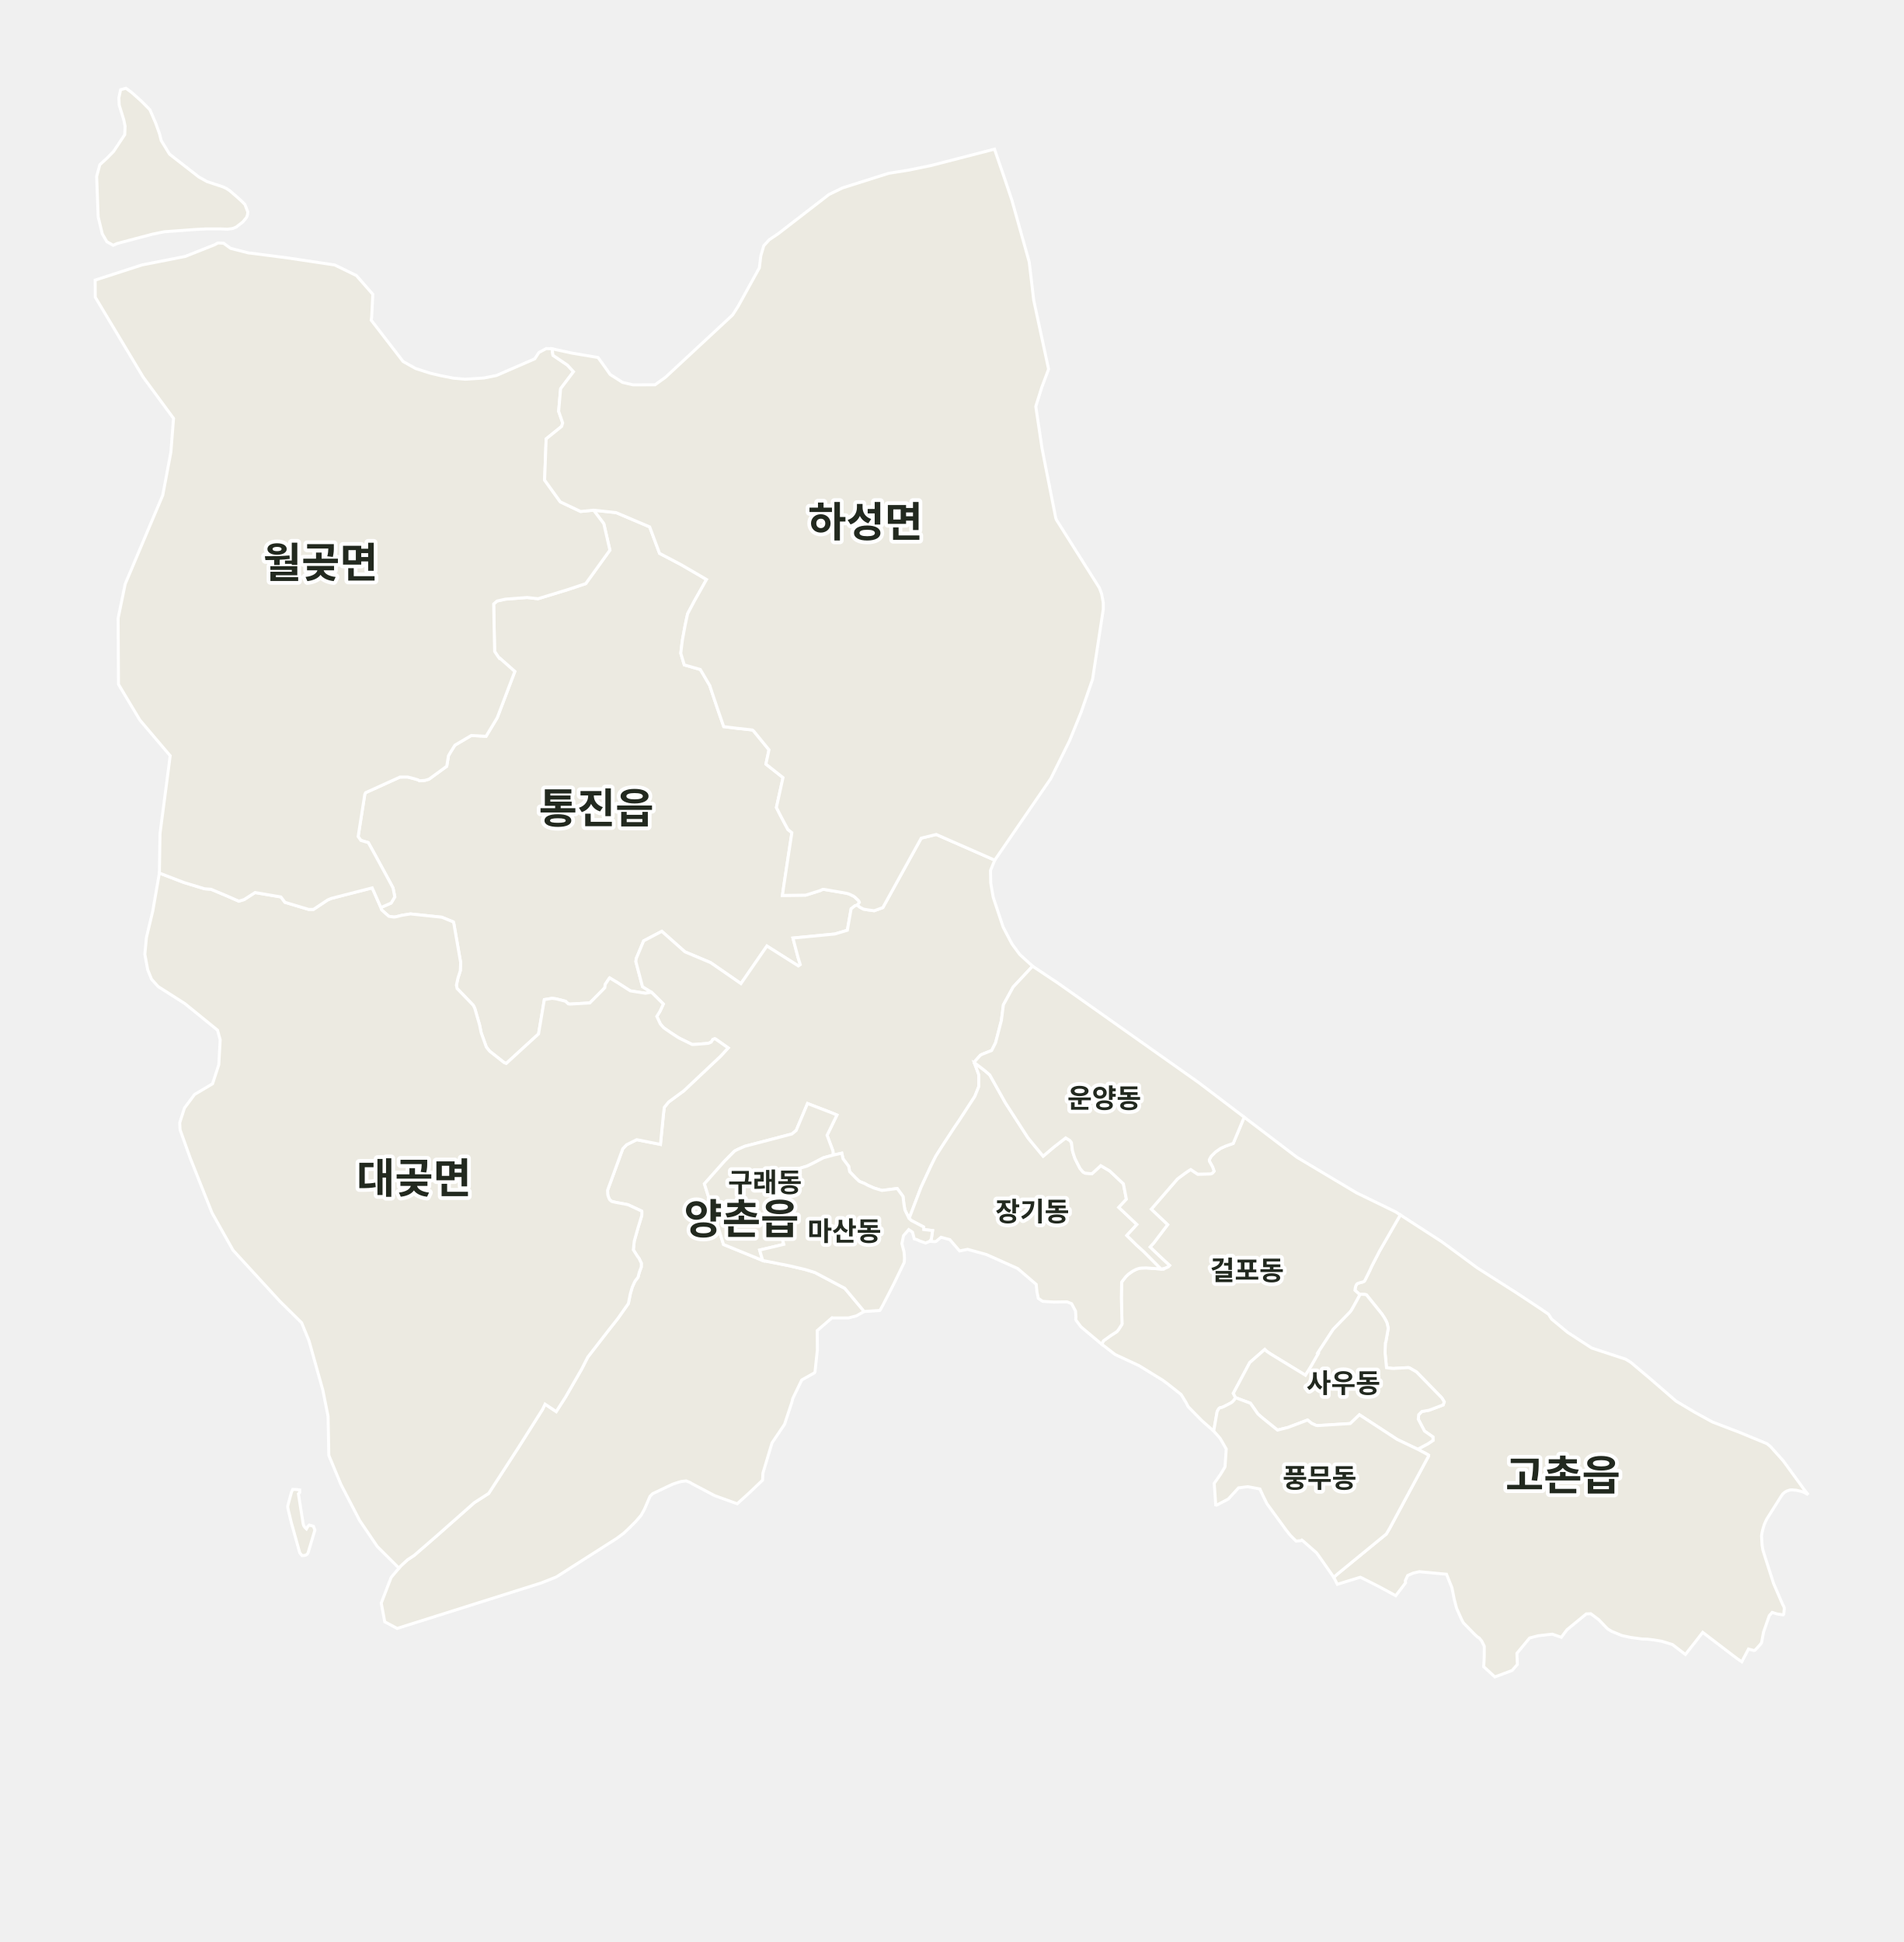
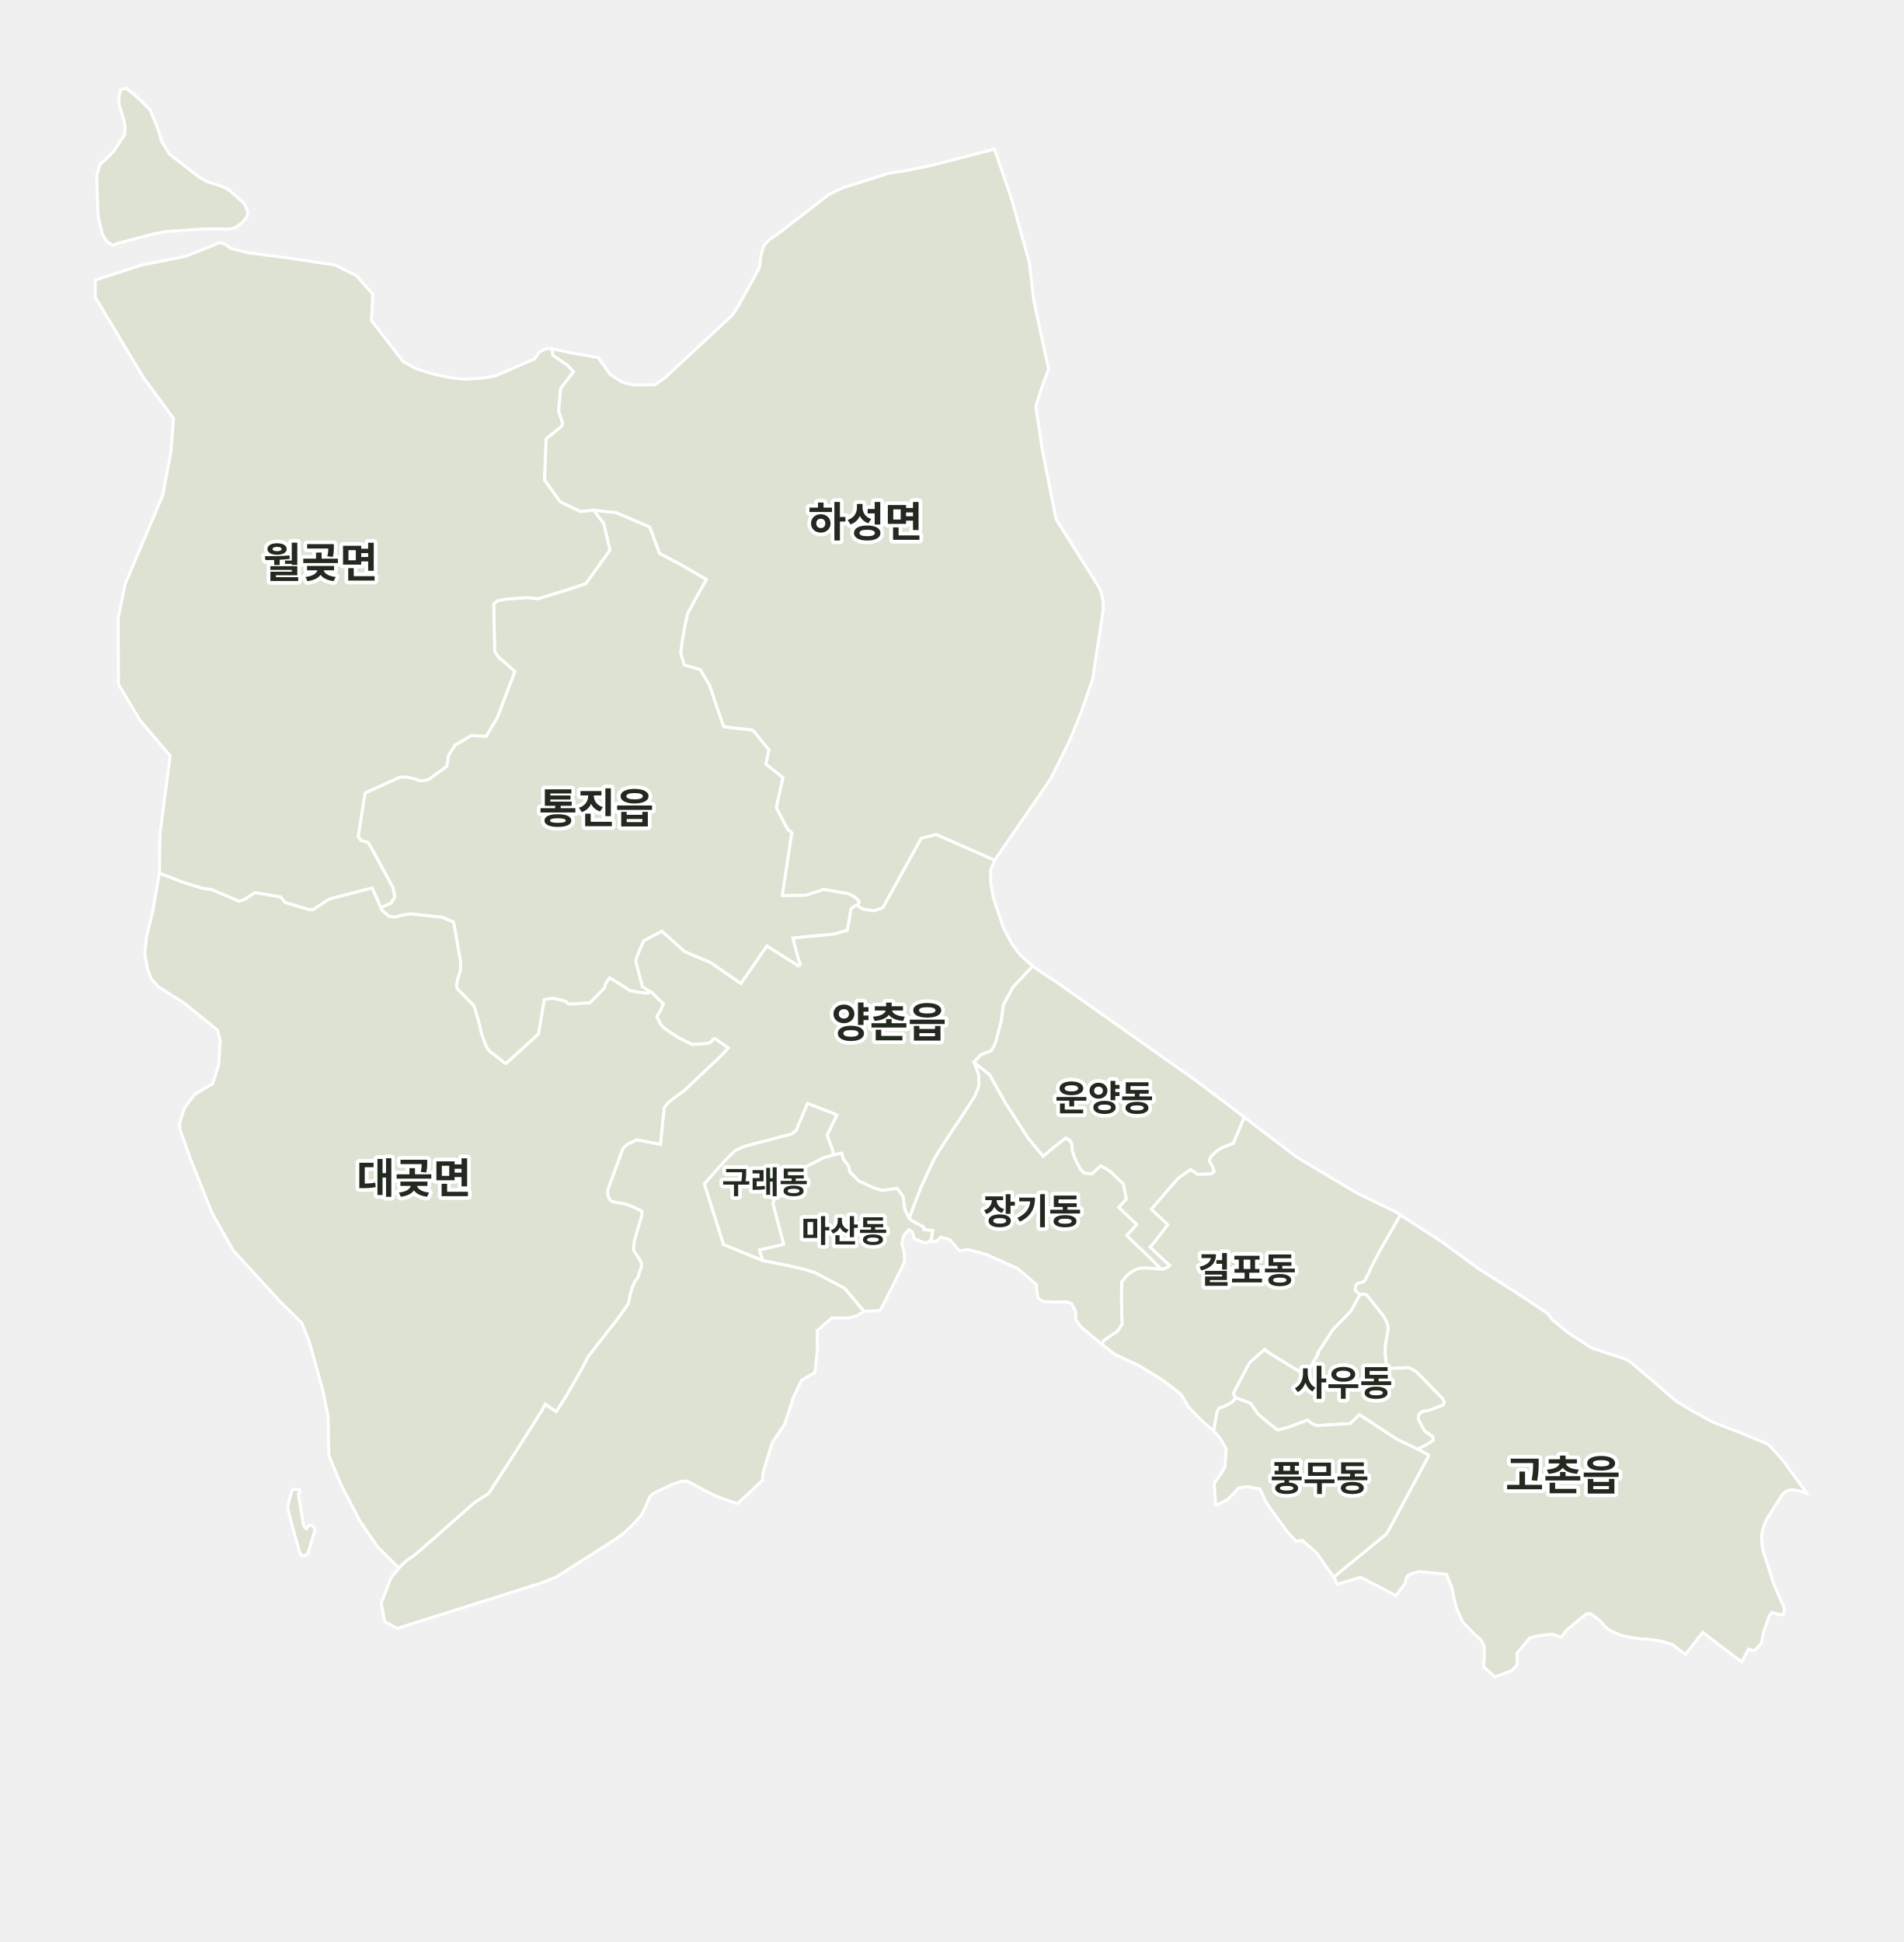
<svg xmlns="http://www.w3.org/2000/svg" id="gimpo-map" viewBox="0 0 640 653">
  <style>
- path { fill: #eceae1; stroke: #ffffff; stroke-width: 1; }
+ path { fill: #dde2d3; stroke: #ffffff; stroke-width: 1; }
text.sgg-label {
  fill: #22291f;
  font-family: "Pretendard", "Noto Sans KR", "Malgun Gothic", sans-serif;
  font-weight: 700;
  text-anchor: middle;
  pointer-events: none;
  paint-order: stroke;
  stroke: #ffffff;
  stroke-width: 2.5px;
  stroke-linejoin: round;
}
- text.sgg-label.small { font-size: 9px; }
</style>
  <g class="sgg-paths">
    <path id="emd-1" data-name="통진읍" d="M 288.30,304.33 L 287.47,304.57 L 286.18,305.59 L 285.12,311.63 L 284.92,312.80 L 280.72,314.06 L 266.63,315.42 L 266.90,316.49 L 268.32,321.88 L 269.08,324.35 L 268.43,324.79 L 257.87,318.11 L 249.13,330.74 L 238.94,323.69 L 230.28,320.04 L 222.53,313.16 L 216.42,316.37 L 213.93,322.32 L 213.81,323.35 L 216.04,331.78 L 219.04,333.64 L 217.01,333.98 L 211.94,333.18 L 207.72,330.47 L 204.99,328.83 L 204.85,328.98 L 203.46,331.07 L 203.42,331.75 L 203.35,332.13 L 202.49,333.04 L 202.20,333.33 L 198.31,337.24 L 191.68,337.63 L 191.08,337.54 L 190.56,337.08 L 190.17,336.68 L 186.99,335.87 L 186.25,335.77 L 186.18,335.76 L 185.88,335.72 L 185.63,335.70 L 185.41,335.72 L 183.03,336.12 L 181.08,347.66 L 170.22,357.59 L 169.50,357.30 L 164.62,353.45 L 164.32,353.08 L 163.52,352.07 L 161.78,347.24 L 161.25,344.64 L 161.19,344.43 L 161.03,343.86 L 160.66,342.60 L 159.65,339.10 L 159.56,338.88 L 159.17,338.10 L 159.05,337.96 L 158.94,337.84 L 157.85,336.70 L 154.49,333.21 L 153.70,332.40 L 153.46,331.26 L 153.97,328.91 L 154.77,326.41 L 154.89,323.67 L 152.63,310.72 L 152.44,310.01 L 148.56,308.42 L 138.04,307.31 L 135.09,307.78 L 133.01,308.31 L 132.41,308.36 L 130.77,308.12 L 129.74,307.24 L 129.35,306.88 L 128.29,305.92 L 128.07,305.16 L 131.51,303.65 L 132.75,301.58 L 132.15,298.58 L 131.15,296.69 L 126.02,287.27 L 123.85,283.34 L 121.32,282.58 L 120.42,281.28 L 122.66,267.09 L 122.92,266.56 L 123.01,266.50 L 134.50,261.29 L 135.75,261.28 L 137.09,261.28 L 139.34,261.86 L 140.54,262.22 L 141.06,262.54 L 142.84,262.41 L 144.25,262.00 L 150.21,257.66 L 150.80,254.09 L 151.58,252.77 L 152.96,250.56 L 158.47,247.31 L 163.43,247.58 L 167.18,241.35 L 173.10,225.79 L 168.10,221.36 L 167.93,221.40 L 167.46,220.77 L 166.31,219.04 L 165.99,203.09 L 167.12,202.10 L 169.92,201.47 L 177.25,200.91 L 180.90,201.32 L 190.90,198.26 L 196.95,196.24 L 199.24,193.08 L 205.07,184.99 L 203.02,176.09 L 199.59,171.55 L 207.17,172.37 L 218.45,177.17 L 221.77,186.07 L 228.95,189.84 L 234.72,193.19 L 237.56,194.86 L 236.01,197.61 L 233.51,202.04 L 231.21,206.38 L 230.37,210.27 L 229.48,215.07 L 229.22,217.01 L 228.91,219.67 L 230.08,223.57 L 235.48,225.12 L 238.72,230.62 L 238.73,230.72 L 238.74,230.81 L 239.64,233.50 L 241.35,238.57 L 243.35,244.33 L 247.73,244.88 L 252.15,245.36 L 252.98,245.47 L 253.40,245.79 L 258.57,252.13 L 257.53,256.93 L 263.28,261.47 L 261.50,269.53 L 261.06,271.51 L 262.08,273.54 L 262.40,274.18 L 263.71,276.65 L 264.93,278.92 L 265.48,279.36 L 266.25,279.98 L 266.24,280.13 L 265.98,281.83 L 264.94,288.62 L 263.40,298.82 L 263.09,301.09 L 270.92,300.99 L 275.60,299.52 L 276.13,299.28 L 276.65,299.05 L 277.00,299.06 L 277.09,299.06 L 284.58,300.35 L 285.19,300.52 L 285.41,300.60 L 285.75,300.73 L 287.00,301.34 L 287.46,301.67 L 288.62,302.78 L 288.85,303.12 L 288.95,303.43 L 288.30,304.33 Z" />
    <path id="emd-2" data-name="고촌읍" d="M 481.02,415.10 L 484.68,417.46 L 488.72,420.43 L 496.70,426.31 L 499.27,427.95 L 502.24,429.84 L 505.39,431.84 L 509.57,434.50 L 511.31,435.65 L 515.81,438.62 L 516.23,438.90 L 518.02,440.09 L 518.31,440.29 L 520.67,441.90 L 521.24,442.81 L 521.71,443.54 L 525.75,446.89 L 526.08,447.17 L 526.51,447.52 L 527.10,448.01 L 535.20,453.28 L 546.63,457.04 L 548.41,458.15 L 554.55,463.33 L 556.29,464.83 L 558.84,467.04 L 562.27,470.01 L 562.76,470.44 L 563.51,471.09 L 569.73,474.81 L 571.83,475.97 L 573.69,476.99 L 573.93,477.12 L 575.20,477.82 L 575.89,478.19 L 581.94,480.50 L 582.55,480.73 L 584.76,481.57 L 593.17,485.05 L 594.14,485.45 L 595.30,486.40 L 599.58,491.18 L 606.58,500.80 L 607.81,502.34 L 608.00,502.59 L 606.78,501.90 L 606.08,501.60 L 605.18,501.37 L 603.94,501.09 L 602.90,501.01 L 602.61,500.98 L 601.88,501.01 L 600.74,501.39 L 600.06,501.80 L 599.40,502.38 L 598.91,503.10 L 594.07,510.77 L 593.48,512.01 L 593.20,512.68 L 592.72,514.31 L 592.53,515.08 L 592.46,515.39 L 592.30,516.45 L 592.38,517.85 L 592.39,517.98 L 592.47,519.48 L 592.76,521.21 L 593.32,523.02 L 593.41,523.30 L 596.35,532.45 L 599.43,539.55 L 599.81,540.22 L 599.84,540.32 L 599.96,540.86 L 599.77,542.74 L 599.55,543.00 L 597.50,542.69 L 595.88,542.18 L 595.61,542.48 L 594.91,543.26 L 592.97,548.80 L 592.31,552.32 L 592.07,552.72 L 590.80,554.15 L 590.17,554.82 L 590.09,554.88 L 589.72,554.98 L 587.92,554.49 L 585.66,558.78 L 584.05,557.67 L 582.60,556.58 L 572.52,548.88 L 571.69,549.95 L 570.52,551.47 L 570.14,551.95 L 569.64,552.59 L 566.70,556.32 L 562.36,552.99 L 558.73,551.87 L 556.15,551.44 L 553.93,551.17 L 552.15,551.12 L 548.34,550.60 L 545.37,549.97 L 545.25,549.92 L 545.18,549.89 L 541.86,548.52 L 541.67,548.40 L 541.02,548.00 L 540.70,547.80 L 540.46,547.65 L 539.33,546.46 L 538.95,546.06 L 537.61,544.66 L 534.87,542.61 L 533.37,542.68 L 526.87,548.01 L 524.97,550.54 L 521.94,549.49 L 517.19,550.03 L 515.08,550.58 L 514.31,550.79 L 510.05,555.93 L 510.05,556.01 L 510.07,556.36 L 510.09,557.02 L 510.20,559.68 L 508.42,561.71 L 502.63,563.87 L 498.88,560.42 L 499.03,557.85 L 499.06,556.73 L 499.08,553.57 L 498.23,551.83 L 497.36,550.76 L 496.86,550.49 L 495.99,549.71 L 492.31,545.94 L 492.18,545.80 L 492.01,545.61 L 491.78,545.18 L 491.65,544.94 L 491.39,544.42 L 489.76,540.77 L 489.56,539.99 L 488.98,537.77 L 488.74,536.57 L 488.20,533.87 L 486.38,529.34 L 477.26,528.48 L 475.75,528.82 L 475.19,528.95 L 473.33,529.76 L 473.20,530.04 L 472.52,531.53 L 472.60,532.24 L 469.31,536.56 L 463.75,533.54 L 457.73,530.49 L 457.39,530.36 L 456.57,530.60 L 454.03,531.38 L 449.68,532.72 L 448.46,530.36 L 449.71,529.26 L 454.76,525.12 L 464.57,517.09 L 466.13,515.81 L 466.25,515.60 L 467.25,513.92 L 480.30,489.67 L 480.36,489.32 L 480.01,489.09 L 476.69,487.31 L 480.17,485.45 L 481.84,484.33 L 481.81,483.18 L 480.26,482.09 L 478.97,481.19 L 476.88,477.22 L 477.02,475.70 L 478.10,474.61 L 480.50,474.19 L 485.25,472.40 L 485.60,471.38 L 484.83,470.08 L 476.39,461.43 L 476.17,461.25 L 473.95,459.97 L 473.82,459.93 L 473.76,459.91 L 473.69,459.89 L 473.22,459.88 L 471.17,460.00 L 469.33,460.10 L 468.63,460.16 L 468.48,460.15 L 467.97,460.12 L 466.20,459.89 L 465.71,454.91 L 465.82,451.56 L 465.99,451.13 L 466.72,446.99 L 466.76,446.55 L 466.40,444.94 L 466.37,444.86 L 466.12,444.27 L 465.55,443.23 L 465.44,443.05 L 464.74,441.97 L 464.22,441.31 L 459.68,435.67 L 459.56,435.53 L 459.42,435.36 L 458.79,435.25 L 457.92,435.22 L 457.13,435.23 L 455.84,434.08 L 455.74,434.00 L 455.59,433.86 L 455.65,433.42 L 455.66,433.33 L 455.70,433.11 L 455.84,432.50 L 455.98,432.18 L 456.16,431.84 L 456.21,431.79 L 456.32,431.67 L 456.77,431.47 L 457.52,431.23 L 458.25,431.06 L 458.73,430.82 L 458.96,430.47 L 460.12,428.14 L 460.88,426.56 L 461.20,425.82 L 463.87,420.64 L 470.85,408.52 L 481.02,415.10 Z" />
    <path id="emd-3" data-name="양촌읍" d="M 334.47,289.23 L 333.05,292.69 L 333.13,296.95 L 333.96,301.72 L 337.01,310.88 L 337.28,311.70 L 338.54,314.12 L 340.23,317.34 L 340.76,318.07 L 342.87,320.93 L 347.20,324.89 L 340.66,331.89 L 337.39,337.87 L 336.70,343.17 L 334.76,350.62 L 333.44,353.23 L 330.30,354.48 L 329.65,354.82 L 327.83,356.84 L 327.63,357.41 L 329.11,361.37 L 329.10,365.36 L 327.78,368.66 L 322.39,376.94 L 321.05,378.89 L 316.73,385.49 L 314.68,388.72 L 313.15,391.78 L 309.71,399.18 L 305.68,409.73 L 304.26,406.85 L 303.94,404.92 L 303.62,402.30 L 301.68,399.64 L 296.54,400.29 L 293.92,399.49 L 293.10,399.13 L 291.83,398.58 L 290.84,398.03 L 288.89,397.21 L 287.55,395.92 L 286.53,394.85 L 286.21,394.52 L 285.69,393.97 L 285.35,392.16 L 283.46,389.66 L 283.04,387.77 L 280.16,388.40 L 280.06,387.00 L 278.09,381.74 L 281.40,374.93 L 279.92,374.30 L 279.85,374.27 L 271.52,371.06 L 269.77,375.23 L 268.87,377.36 L 268.22,378.91 L 267.72,380.11 L 266.28,381.30 L 258.76,383.27 L 250.42,385.45 L 249.81,385.72 L 249.45,385.87 L 247.87,386.58 L 247.03,387.01 L 244.79,389.26 L 243.60,390.46 L 236.85,398.07 L 239.36,406.02 L 243.28,418.46 L 256.45,423.84 L 265.46,425.63 L 270.81,426.89 L 274.04,427.89 L 284.06,433.20 L 290.57,440.99 L 287.92,442.47 L 285.33,443.15 L 280.15,443.17 L 279.79,443.09 L 274.78,447.41 L 274.83,453.93 L 274.03,461.30 L 273.87,461.61 L 273.80,461.65 L 269.59,464.01 L 266.56,470.26 L 266.23,471.58 L 266.19,471.71 L 263.80,478.92 L 259.58,485.19 L 256.52,495.37 L 256.41,497.70 L 252.10,501.82 L 247.89,505.65 L 240.32,502.92 L 232.71,498.91 L 232.04,498.50 L 230.73,497.96 L 229.06,498.15 L 228.97,498.18 L 227.55,498.60 L 226.80,498.85 L 226.51,498.95 L 226.20,499.05 L 224.55,499.82 L 219.44,502.26 L 218.55,503.16 L 218.26,503.84 L 218.02,504.39 L 217.72,505.10 L 216.69,507.48 L 216.15,508.46 L 215.59,509.49 L 213.72,511.66 L 212.42,512.95 L 212.01,513.36 L 211.29,514.07 L 209.65,515.60 L 208.82,516.22 L 207.39,517.28 L 187.04,530.27 L 186.74,530.39 L 185.72,530.79 L 185.34,530.95 L 182.05,532.25 L 161.01,538.89 L 147.08,543.29 L 133.54,547.56 L 129.74,545.53 L 129.37,545.33 L 128.19,539.04 L 131.51,530.43 L 134.15,527.28 L 134.78,526.53 L 135.63,525.75 L 137.04,524.46 L 139.29,522.98 L 143.66,519.19 L 146.75,516.51 L 159.47,505.27 L 164.30,502.17 L 174.31,486.73 L 182.42,473.91 L 183.27,472.15 L 187.02,474.64 L 190.17,469.74 L 195.60,460.31 L 197.64,456.31 L 204.61,447.32 L 207.74,443.35 L 211.28,438.32 L 211.95,434.99 L 212.48,433.16 L 212.62,432.73 L 213.33,431.17 L 213.41,431.01 L 213.61,430.65 L 213.70,430.54 L 213.84,430.35 L 213.91,430.27 L 214.02,430.13 L 214.27,429.83 L 214.45,429.56 L 214.57,429.32 L 214.65,429.03 L 214.68,428.83 L 214.80,428.39 L 214.99,427.71 L 215.42,426.57 L 215.62,426.06 L 215.63,425.60 L 215.64,424.75 L 214.89,423.17 L 214.63,422.82 L 214.54,422.71 L 214.32,422.41 L 212.95,420.25 L 213.26,417.32 L 214.49,412.96 L 215.79,408.71 L 215.81,407.43 L 215.77,407.24 L 211.12,405.07 L 210.69,404.98 L 208.62,404.59 L 207.50,404.38 L 207.23,404.33 L 205.78,404.01 L 205.72,403.97 L 205.36,403.73 L 205.02,403.41 L 204.75,402.91 L 204.41,401.96 L 204.33,401.42 L 204.30,400.19 L 209.40,386.27 L 210.39,385.23 L 210.68,384.92 L 214.09,383.22 L 221.98,384.78 L 222.07,384.80 L 222.36,381.82 L 222.57,379.73 L 223.05,374.93 L 223.09,374.53 L 223.10,374.43 L 223.37,372.33 L 224.82,370.55 L 227.62,368.48 L 229.95,366.77 L 234.95,362.05 L 242.27,355.16 L 243.53,353.79 L 244.51,352.72 L 244.84,352.36 L 240.61,349.38 L 240.31,349.28 L 239.66,349.54 L 239.15,350.39 L 238.22,350.81 L 237.47,350.88 L 236.81,350.94 L 233.60,351.19 L 232.76,351.22 L 228.54,349.15 L 228.31,349.02 L 227.78,348.71 L 225.52,347.23 L 223.17,345.60 L 222.03,344.31 L 220.84,341.77 L 221.91,340.04 L 223.04,337.60 L 220.67,335.24 L 219.04,333.64 L 216.04,331.78 L 213.81,323.35 L 213.93,322.32 L 216.42,316.37 L 222.53,313.16 L 230.28,320.04 L 238.94,323.69 L 249.13,330.74 L 257.87,318.11 L 268.43,324.79 L 269.08,324.35 L 268.32,321.88 L 266.90,316.49 L 266.63,315.42 L 280.72,314.06 L 284.92,312.80 L 285.12,311.63 L 286.18,305.59 L 287.47,304.57 L 288.30,304.33 L 289.03,304.98 L 289.15,305.05 L 289.83,305.42 L 290.34,305.69 L 292.01,305.98 L 293.94,306.23 L 296.85,305.18 L 302.33,295.25 L 309.75,281.83 L 314.80,280.59 L 319.94,282.85 L 334.47,289.23 Z" />
    <path id="emd-4" data-name="대곶면" d="M 102.97,514.05 L 103.04,514.11 L 103.51,513.28 L 104.02,512.81 L 104.93,513.08 L 105.38,513.21 L 105.87,514.51 L 103.61,522.07 L 103.37,522.52 L 102.89,522.89 L 102.77,522.92 L 102.22,523.04 L 101.56,523.08 L 101.48,522.98 L 100.79,522.14 L 97.96,512.00 L 97.89,511.72 L 97.82,511.45 L 96.90,507.62 L 96.73,506.65 L 96.88,505.88 L 98.03,501.66 L 98.42,500.82 L 99.53,500.84 L 100.78,501.01 L 100.79,501.84 L 100.35,502.28 L 100.41,502.72 L 100.48,503.21 L 101.93,512.34 L 102.04,512.72 L 102.13,513.01 L 102.42,513.46 L 102.62,513.68 L 102.97,514.05 Z M 128.07,305.16 L 128.29,305.92 L 129.35,306.88 L 129.74,307.24 L 130.77,308.12 L 132.41,308.36 L 133.01,308.31 L 135.09,307.78 L 138.04,307.31 L 148.56,308.42 L 152.44,310.01 L 152.63,310.72 L 154.89,323.67 L 154.77,326.41 L 153.97,328.91 L 153.46,331.26 L 153.70,332.40 L 154.49,333.21 L 157.85,336.70 L 158.94,337.84 L 159.05,337.96 L 159.17,338.10 L 159.56,338.88 L 159.65,339.10 L 160.66,342.60 L 161.03,343.86 L 161.19,344.43 L 161.25,344.64 L 161.78,347.24 L 163.52,352.07 L 164.32,353.08 L 164.62,353.45 L 169.50,357.30 L 170.22,357.59 L 181.08,347.66 L 183.03,336.12 L 185.41,335.72 L 185.63,335.70 L 185.88,335.72 L 186.18,335.76 L 186.25,335.77 L 186.99,335.87 L 190.17,336.68 L 190.56,337.08 L 191.08,337.54 L 191.68,337.63 L 198.31,337.24 L 202.20,333.33 L 202.49,333.04 L 203.35,332.13 L 203.42,331.75 L 203.46,331.07 L 204.85,328.98 L 204.99,328.83 L 207.72,330.47 L 211.94,333.18 L 217.01,333.98 L 219.04,333.64 L 220.67,335.24 L 223.04,337.60 L 221.91,340.04 L 220.84,341.77 L 222.03,344.31 L 223.17,345.60 L 225.52,347.23 L 227.78,348.71 L 228.31,349.02 L 228.54,349.15 L 232.76,351.22 L 233.60,351.19 L 236.81,350.94 L 237.47,350.88 L 238.22,350.81 L 239.15,350.39 L 239.66,349.54 L 240.31,349.28 L 240.61,349.38 L 244.84,352.36 L 244.51,352.72 L 243.53,353.79 L 242.27,355.16 L 234.95,362.05 L 229.95,366.77 L 227.62,368.48 L 224.82,370.55 L 223.37,372.33 L 223.10,374.43 L 223.09,374.53 L 223.05,374.93 L 222.57,379.73 L 222.36,381.82 L 222.07,384.80 L 221.98,384.78 L 214.09,383.22 L 210.68,384.92 L 210.39,385.23 L 209.40,386.27 L 204.30,400.19 L 204.33,401.42 L 204.41,401.96 L 204.75,402.91 L 205.02,403.41 L 205.36,403.73 L 205.72,403.97 L 205.78,404.01 L 207.23,404.33 L 207.50,404.38 L 208.62,404.59 L 210.69,404.98 L 211.12,405.07 L 215.77,407.24 L 215.81,407.43 L 215.79,408.71 L 214.49,412.96 L 213.26,417.32 L 212.95,420.25 L 214.32,422.41 L 214.54,422.71 L 214.63,422.82 L 214.89,423.17 L 215.64,424.75 L 215.63,425.60 L 215.62,426.06 L 215.42,426.57 L 214.99,427.71 L 214.80,428.39 L 214.68,428.83 L 214.65,429.03 L 214.57,429.32 L 214.45,429.56 L 214.27,429.83 L 214.02,430.13 L 213.91,430.27 L 213.84,430.35 L 213.70,430.54 L 213.61,430.65 L 213.41,431.01 L 213.33,431.17 L 212.62,432.73 L 212.48,433.16 L 211.95,434.99 L 211.28,438.32 L 207.74,443.35 L 204.61,447.32 L 197.64,456.31 L 195.60,460.31 L 190.17,469.74 L 187.02,474.64 L 183.27,472.15 L 182.42,473.91 L 174.31,486.73 L 164.30,502.17 L 159.47,505.27 L 146.75,516.51 L 143.66,519.19 L 139.29,522.98 L 137.04,524.46 L 135.63,525.75 L 134.78,526.53 L 134.15,527.28 L 126.87,520.03 L 125.76,518.39 L 120.93,511.27 L 114.60,499.08 L 110.56,489.35 L 110.46,483.89 L 110.44,482.79 L 110.31,476.25 L 108.56,467.47 L 105.62,456.98 L 103.91,450.87 L 101.41,444.77 L 94.10,437.56 L 78.35,420.38 L 71.30,407.86 L 66.40,395.55 L 64.66,391.16 L 63.97,389.43 L 60.55,379.88 L 60.42,377.54 L 62.03,372.57 L 65.43,368.01 L 71.47,364.42 L 73.57,357.99 L 74.03,349.75 L 74.04,349.68 L 73.14,346.39 L 71.69,345.21 L 62.19,337.49 L 57.54,334.51 L 53.18,331.74 L 53.07,331.62 L 50.94,329.24 L 49.67,326.09 L 48.70,320.87 L 49.24,315.25 L 49.28,315.06 L 51.02,307.78 L 51.20,307.03 L 51.37,306.32 L 53.59,293.57 L 61.81,296.73 L 68.78,298.85 L 70.96,299.02 L 76.26,301.24 L 80.30,303.02 L 82.09,302.48 L 85.75,300.12 L 94.45,301.60 L 95.81,303.40 L 103.79,305.79 L 104.07,305.79 L 105.41,305.78 L 110.16,302.62 L 111.46,302.07 L 125.15,298.55 L 128.07,305.16 Z" />
    <path id="emd-5" data-name="월곶면" d="M 185.63,117.28 L 185.92,119.46 L 190.78,122.76 L 191.75,123.81 L 192.83,124.98 L 188.51,130.69 L 187.84,138.28 L 188.22,139.38 L 189.19,142.20 L 188.86,143.37 L 186.51,145.26 L 183.64,147.57 L 183.12,161.43 L 188.38,168.74 L 195.22,171.98 L 196.59,171.85 L 199.59,171.55 L 203.02,176.09 L 205.07,184.99 L 199.24,193.08 L 196.95,196.24 L 190.90,198.26 L 180.90,201.32 L 177.25,200.91 L 169.92,201.47 L 167.12,202.10 L 165.99,203.09 L 166.31,219.04 L 167.46,220.77 L 167.93,221.40 L 168.10,221.36 L 173.10,225.79 L 167.18,241.35 L 163.43,247.58 L 158.47,247.31 L 152.96,250.56 L 151.58,252.77 L 150.80,254.09 L 150.21,257.66 L 144.25,262.00 L 142.84,262.41 L 141.06,262.54 L 140.54,262.22 L 139.34,261.86 L 137.09,261.28 L 135.75,261.28 L 134.50,261.29 L 123.01,266.50 L 122.92,266.56 L 122.66,267.09 L 120.42,281.28 L 121.32,282.58 L 123.85,283.34 L 126.02,287.27 L 131.15,296.69 L 132.15,298.58 L 132.75,301.58 L 131.51,303.65 L 128.07,305.16 L 125.15,298.55 L 111.46,302.07 L 110.16,302.62 L 105.41,305.78 L 104.07,305.79 L 103.79,305.79 L 95.81,303.40 L 94.45,301.60 L 85.75,300.12 L 82.09,302.48 L 80.30,303.02 L 76.26,301.24 L 70.96,299.02 L 68.78,298.85 L 61.81,296.73 L 53.59,293.57 L 53.70,286.78 L 53.80,280.32 L 53.82,280.13 L 55.08,270.55 L 55.99,263.61 L 56.26,261.50 L 57.20,254.32 L 57.22,254.22 L 57.23,254.13 L 53.53,249.78 L 47.03,242.12 L 41.35,232.63 L 39.84,230.10 L 39.72,207.87 L 41.15,200.95 L 42.10,196.36 L 43.88,192.17 L 46.68,185.53 L 47.33,184.01 L 47.49,183.62 L 54.72,166.52 L 57.27,153.03 L 57.46,152.00 L 58.35,140.69 L 48.13,126.80 L 47.90,126.42 L 47.63,125.96 L 32.03,99.94 L 32.00,94.19 L 47.76,89.08 L 51.19,88.41 L 62.26,86.23 L 72.12,82.32 L 73.28,81.69 L 75.17,81.78 L 76.06,82.43 L 77.55,83.51 L 83.60,85.06 L 84.34,85.12 L 96.68,86.72 L 112.52,89.09 L 119.83,92.65 L 125.35,98.95 L 124.98,106.53 L 124.82,107.66 L 135.54,121.56 L 139.77,123.92 L 143.78,125.20 L 144.65,125.48 L 147.94,126.26 L 152.43,127.16 L 156.35,127.51 L 156.80,127.49 L 162.65,127.11 L 163.21,127.00 L 164.94,126.66 L 166.81,126.29 L 166.93,126.26 L 179.80,120.66 L 180.01,120.34 L 181.21,118.52 L 183.66,117.21 L 185.63,117.28 Z M 78.14,76.86 L 76.44,77.08 L 74.18,76.97 L 69.15,76.98 L 68.86,77.00 L 65.68,77.16 L 55.25,77.93 L 51.37,78.72 L 45.36,80.30 L 39.33,81.90 L 38.08,82.48 L 36.65,81.68 L 35.93,81.28 L 34.39,78.63 L 33.01,72.93 L 32.50,59.32 L 33.46,55.77 L 33.56,55.39 L 35.93,53.22 L 38.16,50.96 L 41.94,45.28 L 42.06,42.40 L 41.61,40.27 L 40.36,36.22 L 40.08,35.33 L 39.97,32.88 L 40.55,30.17 L 41.47,29.92 L 42.35,29.68 L 42.44,29.74 L 44.30,31.11 L 47.54,34.01 L 50.40,36.90 L 52.33,41.35 L 53.64,45.00 L 54.20,47.25 L 57.00,51.83 L 66.88,59.53 L 69.62,61.06 L 74.98,62.84 L 76.09,63.36 L 77.24,64.11 L 79.69,66.23 L 81.36,67.75 L 82.35,68.75 L 83.33,71.29 L 83.30,71.52 L 83.22,72.22 L 82.90,73.11 L 81.64,74.64 L 79.38,76.38 L 78.14,76.86 Z" />
    <path id="emd-6" data-name="하성면" d="M 352.58,124.14 L 350.28,130.26 L 348.27,136.66 L 350.35,150.61 L 351.53,156.71 L 355.00,174.24 L 355.02,174.30 L 355.29,174.91 L 362.52,186.37 L 365.28,190.74 L 368.27,195.47 L 369.68,197.71 L 370.41,199.70 L 370.96,202.59 L 370.97,204.85 L 368.44,221.37 L 367.36,228.44 L 367.03,229.37 L 363.45,239.68 L 362.86,241.12 L 359.62,249.09 L 353.32,261.79 L 334.47,289.23 L 319.94,282.85 L 314.80,280.59 L 309.75,281.83 L 302.33,295.25 L 296.85,305.18 L 293.94,306.23 L 292.01,305.98 L 290.34,305.69 L 289.83,305.42 L 289.15,305.05 L 289.03,304.98 L 288.30,304.33 L 288.95,303.43 L 288.85,303.12 L 288.62,302.78 L 287.46,301.67 L 287.00,301.34 L 285.75,300.73 L 285.41,300.60 L 285.19,300.52 L 284.58,300.35 L 277.09,299.06 L 277.00,299.06 L 276.65,299.05 L 276.13,299.28 L 275.60,299.52 L 270.92,300.99 L 263.09,301.09 L 263.40,298.82 L 264.94,288.62 L 265.98,281.83 L 266.24,280.13 L 266.25,279.98 L 265.48,279.36 L 264.93,278.92 L 263.71,276.65 L 262.40,274.18 L 262.08,273.54 L 261.06,271.51 L 261.50,269.53 L 263.28,261.47 L 257.53,256.93 L 258.57,252.13 L 253.40,245.79 L 252.98,245.47 L 252.15,245.36 L 247.73,244.88 L 243.35,244.33 L 241.35,238.57 L 239.64,233.50 L 238.74,230.81 L 238.73,230.72 L 238.72,230.62 L 235.48,225.12 L 230.08,223.57 L 228.91,219.67 L 229.22,217.01 L 229.48,215.07 L 230.37,210.27 L 231.21,206.38 L 233.51,202.04 L 236.01,197.61 L 237.56,194.86 L 234.72,193.19 L 228.95,189.84 L 221.77,186.07 L 218.45,177.17 L 207.17,172.37 L 199.59,171.55 L 196.59,171.85 L 195.22,171.98 L 188.38,168.74 L 183.12,161.43 L 183.64,147.57 L 186.51,145.26 L 188.86,143.37 L 189.19,142.20 L 188.22,139.38 L 187.84,138.28 L 188.51,130.69 L 192.83,124.98 L 191.75,123.81 L 190.78,122.76 L 185.92,119.46 L 185.63,117.28 L 192.36,118.74 L 196.23,119.39 L 201.09,120.21 L 203.63,123.74 L 205.14,125.91 L 209.35,128.59 L 211.20,129.02 L 212.88,129.41 L 216.48,129.40 L 220.00,129.38 L 220.26,129.38 L 223.77,126.85 L 246.33,105.90 L 246.74,105.26 L 246.84,105.10 L 248.17,103.03 L 255.33,90.05 L 255.82,86.01 L 256.81,82.64 L 258.65,80.62 L 261.66,78.59 L 278.73,65.40 L 283.25,63.20 L 298.84,58.26 L 305.38,57.23 L 312.92,55.69 L 334.39,50.15 L 337.85,60.22 L 340.20,67.19 L 346.07,88.11 L 346.67,93.21 L 347.38,99.29 L 347.57,100.90 L 349.54,110.05 L 352.58,124.14 Z" />
    <path id="emd-7" data-name="걸포동" d="M 470.85,408.52 L 463.87,420.64 L 461.20,425.82 L 460.88,426.56 L 460.12,428.14 L 458.96,430.47 L 458.73,430.82 L 458.25,431.06 L 457.52,431.23 L 456.77,431.47 L 456.32,431.67 L 456.21,431.79 L 456.16,431.84 L 455.98,432.18 L 455.84,432.50 L 455.70,433.11 L 455.66,433.33 L 455.65,433.42 L 455.59,433.86 L 455.74,434.00 L 455.84,434.08 L 457.13,435.23 L 457.17,435.43 L 457.13,435.61 L 456.66,436.49 L 456.09,437.54 L 455.26,439.04 L 454.93,439.62 L 454.38,440.60 L 453.91,441.20 L 448.28,446.99 L 443.78,453.87 L 443.07,454.96 L 443.30,455.10 L 440.84,459.40 L 440.81,459.45 L 440.53,459.90 L 438.95,462.43 L 438.83,462.35 L 429.45,456.63 L 428.11,455.81 L 427.36,455.35 L 425.91,454.38 L 425.41,453.90 L 425.26,453.75 L 420.22,458.16 L 414.69,468.51 L 415.45,469.97 L 415.01,470.68 L 414.49,471.27 L 414.23,471.49 L 413.96,471.70 L 411.49,472.98 L 410.84,473.24 L 410.72,473.28 L 410.58,473.29 L 410.42,473.30 L 410.26,473.35 L 410.13,473.42 L 409.94,473.57 L 409.80,473.69 L 409.35,474.45 L 409.24,474.73 L 408.10,481.21 L 404.08,477.67 L 399.49,472.98 L 398.85,471.69 L 397.13,468.89 L 396.00,468.00 L 392.45,465.20 L 390.92,464.08 L 383.02,459.21 L 374.94,455.45 L 370.47,452.00 L 370.58,451.77 L 371.02,450.85 L 373.49,449.08 L 375.52,447.78 L 375.99,447.23 L 376.07,447.12 L 377.15,445.45 L 377.27,445.16 L 377.16,440.77 L 377.08,437.70 L 377.05,436.43 L 377.14,431.10 L 377.99,429.99 L 378.56,429.26 L 379.48,428.39 L 380.51,427.67 L 380.68,427.55 L 380.83,427.45 L 382.11,426.78 L 382.93,426.52 L 383.09,426.47 L 383.85,426.39 L 385.36,426.34 L 390.39,426.70 L 390.69,426.67 L 391.68,426.46 L 392.83,425.93 L 393.26,425.50 L 391.36,423.77 L 387.76,420.36 L 386.89,419.51 L 386.69,419.31 L 387.07,418.88 L 387.63,418.28 L 387.94,417.94 L 392.60,411.80 L 387.21,406.70 L 387.10,406.59 L 395.85,396.48 L 396.22,396.17 L 396.28,396.13 L 396.49,395.97 L 398.62,394.40 L 399.26,393.96 L 399.63,393.71 L 400.37,393.26 L 402.71,394.82 L 407.13,394.72 L 407.67,394.46 L 408.22,393.81 L 407.96,393.05 L 407.70,392.34 L 406.95,390.99 L 406.77,390.67 L 406.66,390.47 L 406.65,390.21 L 406.63,389.90 L 407.27,388.76 L 407.42,388.62 L 408.38,387.67 L 408.82,387.26 L 409.62,386.70 L 410.45,386.12 L 411.82,385.51 L 412.18,385.35 L 414.66,384.47 L 414.93,383.82 L 418.35,375.65 L 436.07,389.12 L 456.15,401.11 L 467.59,406.67 L 469.24,407.48 L 470.85,408.52 Z" />
    <path id="emd-8" data-name="사우동" d="M 476.69,487.31 L 469.83,484.04 L 457.09,475.72 L 454.01,478.67 L 443.02,479.36 L 442.49,479.27 L 441.05,478.62 L 439.66,477.49 L 433.06,479.99 L 429.55,480.87 L 424.61,476.89 L 423.90,476.28 L 422.93,475.42 L 420.44,471.84 L 415.45,469.97 L 414.69,468.51 L 420.22,458.16 L 425.26,453.75 L 425.41,453.90 L 425.91,454.38 L 427.36,455.35 L 428.11,455.81 L 429.45,456.63 L 438.83,462.35 L 438.95,462.43 L 440.53,459.90 L 440.81,459.45 L 440.84,459.40 L 443.30,455.10 L 443.07,454.96 L 443.78,453.87 L 448.28,446.99 L 453.91,441.20 L 454.38,440.60 L 454.93,439.62 L 455.26,439.04 L 456.09,437.54 L 456.66,436.49 L 457.13,435.61 L 457.17,435.43 L 457.13,435.23 L 457.92,435.22 L 458.79,435.25 L 459.42,435.36 L 459.56,435.53 L 459.68,435.67 L 464.22,441.31 L 464.74,441.97 L 465.44,443.05 L 465.55,443.23 L 466.12,444.27 L 466.37,444.86 L 466.40,444.94 L 466.76,446.55 L 466.72,446.99 L 465.99,451.13 L 465.82,451.56 L 465.71,454.91 L 466.20,459.89 L 467.97,460.12 L 468.48,460.15 L 468.63,460.16 L 469.33,460.10 L 471.17,460.00 L 473.22,459.88 L 473.69,459.89 L 473.76,459.91 L 473.82,459.93 L 473.95,459.97 L 476.17,461.25 L 476.39,461.43 L 484.83,470.08 L 485.60,471.38 L 485.25,472.40 L 480.50,474.19 L 478.10,474.61 L 477.02,475.70 L 476.88,477.22 L 478.97,481.19 L 480.26,482.09 L 481.81,483.18 L 481.84,484.33 L 480.17,485.45 L 476.69,487.31 Z" />
    <path id="emd-9" data-name="풍무동" d="M 476.69,487.31 L 480.01,489.09 L 480.36,489.32 L 480.30,489.67 L 467.25,513.92 L 466.25,515.60 L 466.13,515.81 L 464.57,517.09 L 454.76,525.12 L 449.71,529.26 L 448.46,530.36 L 443.40,523.13 L 443.21,522.87 L 442.68,522.14 L 442.45,521.94 L 438.16,518.18 L 438.05,518.09 L 437.73,517.86 L 437.56,517.98 L 437.46,518.05 L 437.20,518.08 L 436.76,518.11 L 435.78,518.19 L 435.53,517.93 L 435.01,517.41 L 434.69,517.10 L 433.83,516.23 L 432.35,514.36 L 425.99,505.61 L 424.58,502.75 L 423.63,500.67 L 420.82,500.14 L 419.55,499.90 L 416.44,500.30 L 416.04,500.74 L 413.51,503.50 L 412.99,504.06 L 409.07,506.11 L 408.78,506.03 L 408.27,498.77 L 410.44,495.67 L 411.71,493.55 L 411.90,493.19 L 412.31,487.22 L 411.35,485.55 L 410.32,483.75 L 409.70,483.00 L 408.10,481.21 L 409.24,474.73 L 409.35,474.45 L 409.80,473.69 L 409.94,473.57 L 410.13,473.42 L 410.26,473.35 L 410.42,473.30 L 410.58,473.29 L 410.72,473.28 L 410.84,473.24 L 411.49,472.98 L 413.96,471.70 L 414.23,471.49 L 414.49,471.27 L 415.01,470.68 L 415.45,469.97 L 420.44,471.84 L 422.93,475.42 L 423.90,476.28 L 424.61,476.89 L 429.55,480.87 L 433.06,479.99 L 439.66,477.49 L 441.05,478.62 L 442.49,479.27 L 443.02,479.36 L 454.01,478.67 L 457.09,475.72 L 469.83,484.04 L 476.69,487.31 Z" />
    <path id="emd-10" data-name="장기동" d="M 385.36,426.34 L 383.85,426.39 L 383.09,426.47 L 382.93,426.52 L 382.11,426.78 L 380.83,427.45 L 380.68,427.55 L 380.51,427.67 L 379.48,428.39 L 378.56,429.26 L 377.99,429.99 L 377.14,431.10 L 377.05,436.43 L 377.08,437.70 L 377.16,440.77 L 377.27,445.16 L 377.15,445.45 L 376.07,447.12 L 375.99,447.23 L 375.52,447.78 L 373.49,449.08 L 371.02,450.85 L 370.58,451.77 L 370.47,452.00 L 370.40,451.94 L 370.12,451.73 L 363.49,446.18 L 361.85,443.99 L 361.70,443.59 L 361.77,442.94 L 361.65,440.87 L 360.66,439.01 L 360.32,438.37 L 358.80,437.75 L 355.62,437.79 L 354.95,437.80 L 354.29,437.81 L 350.59,437.58 L 350.38,437.44 L 349.11,436.57 L 348.67,434.42 L 348.44,432.12 L 348.42,431.88 L 348.14,431.64 L 342.19,426.54 L 337.35,424.37 L 331.67,421.83 L 326.07,420.29 L 325.36,420.09 L 324.52,420.26 L 324.30,420.30 L 323.84,420.39 L 322.65,420.63 L 322.48,420.43 L 321.31,419.08 L 321.12,418.86 L 319.38,416.84 L 316.41,416.03 L 314.88,417.30 L 314.73,417.41 L 314.41,417.51 L 312.58,417.40 L 313.15,416.66 L 313.56,413.78 L 310.59,413.43 L 310.59,412.59 L 306.46,410.41 L 305.68,409.73 L 309.71,399.18 L 313.15,391.78 L 314.68,388.72 L 316.73,385.49 L 321.05,378.89 L 322.39,376.94 L 327.78,368.66 L 329.10,365.36 L 329.11,361.37 L 327.63,357.41 L 328.09,357.66 L 331.18,360.05 L 332.79,361.43 L 338.09,370.88 L 345.68,382.64 L 350.74,388.77 L 354.54,385.56 L 355.57,384.77 L 358.33,382.63 L 359.72,383.49 L 360.26,384.19 L 360.28,384.39 L 360.36,384.99 L 360.47,385.83 L 360.51,386.20 L 360.57,386.62 L 360.59,386.78 L 360.60,386.89 L 360.95,388.06 L 361.00,388.22 L 361.45,389.56 L 362.58,391.80 L 363.19,392.95 L 364.18,394.10 L 364.85,394.47 L 367.15,394.67 L 370.12,391.95 L 373.11,393.71 L 377.73,398.05 L 377.77,398.23 L 378.74,403.23 L 376.48,405.66 L 376.18,405.98 L 382.27,411.74 L 378.93,415.37 L 378.88,415.43 L 382.12,418.62 L 384.53,420.80 L 390.39,426.70 L 385.36,426.34 Z" />
    <path id="emd-11" data-name="구래동" d="M 267.84,396.56 L 268.75,400.69 L 260.94,402.56 L 260.26,403.55 L 259.90,404.55 L 262.23,413.49 L 263.55,418.41 L 255.43,420.33 L 256.45,423.84 L 243.28,418.46 L 239.36,406.02 L 236.85,398.07 L 243.60,390.46 L 244.79,389.26 L 247.03,387.01 L 247.87,386.58 L 249.45,385.87 L 249.81,385.72 L 250.42,385.45 L 258.76,383.27 L 266.28,381.30 L 267.72,380.11 L 268.22,378.91 L 268.87,377.36 L 269.77,375.23 L 271.52,371.06 L 279.85,374.27 L 279.92,374.30 L 281.40,374.93 L 278.09,381.74 L 280.06,387.00 L 280.16,388.40 L 276.88,389.30 L 273.14,391.25 L 271.37,392.10 L 268.04,393.11 L 268.20,394.83 L 267.84,396.56 Z" />
    <path id="emd-12" data-name="운양동" d="M 378.66,346.78 L 388.87,353.99 L 402.99,363.98 L 415.53,373.50 L 418.35,375.65 L 414.93,383.82 L 414.66,384.47 L 412.18,385.35 L 411.82,385.51 L 410.45,386.12 L 409.62,386.70 L 408.82,387.26 L 408.38,387.67 L 407.42,388.62 L 407.27,388.76 L 406.63,389.90 L 406.65,390.21 L 406.66,390.47 L 406.77,390.67 L 406.95,390.99 L 407.70,392.34 L 407.96,393.05 L 408.22,393.81 L 407.67,394.46 L 407.13,394.72 L 402.71,394.82 L 400.37,393.26 L 399.63,393.71 L 399.26,393.96 L 398.62,394.40 L 396.49,395.97 L 396.28,396.13 L 396.22,396.17 L 395.85,396.48 L 387.10,406.59 L 387.21,406.70 L 392.60,411.80 L 387.94,417.94 L 387.63,418.28 L 387.07,418.88 L 386.69,419.31 L 386.89,419.51 L 387.76,420.36 L 391.36,423.77 L 393.26,425.50 L 392.83,425.93 L 391.68,426.46 L 390.69,426.67 L 390.39,426.70 L 384.53,420.80 L 382.12,418.62 L 378.88,415.43 L 378.93,415.37 L 382.27,411.74 L 376.18,405.98 L 376.48,405.66 L 378.74,403.23 L 377.77,398.23 L 377.73,398.05 L 373.11,393.71 L 370.12,391.95 L 367.15,394.67 L 364.85,394.47 L 364.18,394.10 L 363.19,392.95 L 362.58,391.80 L 361.45,389.56 L 361.00,388.22 L 360.95,388.06 L 360.60,386.89 L 360.59,386.78 L 360.57,386.62 L 360.51,386.20 L 360.47,385.83 L 360.36,384.99 L 360.28,384.39 L 360.26,384.19 L 359.72,383.49 L 358.33,382.63 L 355.57,384.77 L 354.54,385.56 L 350.74,388.77 L 345.68,382.64 L 338.09,370.88 L 332.79,361.43 L 331.18,360.05 L 328.09,357.66 L 327.63,357.41 L 327.83,356.84 L 329.65,354.82 L 330.30,354.48 L 333.44,353.23 L 334.76,350.62 L 336.70,343.17 L 337.39,337.87 L 340.66,331.89 L 347.20,324.89 L 355.69,330.54 L 363.24,335.87 L 378.66,346.78 Z" />
    <path id="emd-13" data-name="마산동" d="M 280.16,388.40 L 283.04,387.77 L 283.46,389.66 L 285.35,392.16 L 285.69,393.97 L 286.21,394.52 L 286.53,394.85 L 287.55,395.92 L 288.89,397.21 L 290.84,398.03 L 291.83,398.58 L 293.10,399.13 L 293.92,399.49 L 296.54,400.29 L 301.68,399.64 L 303.62,402.30 L 303.94,404.92 L 304.26,406.85 L 305.68,409.73 L 306.46,410.41 L 310.59,412.59 L 310.59,413.43 L 313.56,413.78 L 313.15,416.66 L 312.58,417.40 L 311.21,417.96 L 309.14,417.23 L 308.36,416.84 L 307.42,416.58 L 306.82,414.33 L 305.55,413.46 L 303.80,415.49 L 303.25,418.16 L 303.53,419.26 L 303.70,419.91 L 303.98,420.98 L 304.14,423.11 L 304.02,424.51 L 301.86,428.97 L 300.61,431.56 L 299.79,433.16 L 298.60,435.49 L 297.54,437.54 L 297.29,438.02 L 296.81,438.96 L 295.86,440.64 L 290.57,440.99 L 284.06,433.20 L 274.04,427.89 L 270.81,426.89 L 265.46,425.63 L 256.45,423.84 L 255.43,420.33 L 263.55,418.41 L 262.23,413.49 L 259.90,404.55 L 260.26,403.55 L 260.94,402.56 L 268.75,400.69 L 267.84,396.56 L 268.20,394.83 L 268.04,393.11 L 271.37,392.10 L 273.14,391.25 L 276.88,389.30 L 280.16,388.40 Z" />
  </g>
  <g class="sgg-labels">
    <text class="sgg-label" x="200.5" y="276.8" font-size="14">통진읍</text>
    <text class="sgg-label" x="525.5" y="501.1" font-size="14">고촌읍</text>
-     <text class="sgg-label" x="249.3" y="414.9" font-size="14">양촌읍</text>
+     <text class="sgg-label" x="298.9" y="348.8" font-size="14">양촌읍</text>
    <text class="sgg-label" x="139.2" y="401.2" font-size="14">대곶면</text>
    <text class="sgg-label" x="107.8" y="194.2" font-size="14">월곶면</text>
    <text class="sgg-label" x="291.0" y="180.5" font-size="14">하성면</text>
-     <text class="sgg-label small" x="419.3" y="430.4" font-size="9">걸포동</text>
-     <text class="sgg-label small" x="451.7" y="468.3" font-size="9">사우동</text>
-     <text class="sgg-label small" x="443.7" y="500.2" font-size="9">풍무동</text>
-     <text class="sgg-label small" x="347.1" y="410.6" font-size="9">장기동</text>
-     <text class="sgg-label small" x="257.2" y="400.8" font-size="9">구래동</text>
-     <text class="sgg-label small" x="371.3" y="372.5" font-size="9">운양동</text>
-     <text class="sgg-label small" x="283.9" y="417.2" font-size="9">마산동</text>
+     <text class="sgg-label" x="419.3" y="431.4" font-size="12">걸포동</text>
+     <text class="sgg-label" x="451.7" y="469.3" font-size="12">사우동</text>
+     <text class="sgg-label" x="443.7" y="501.3" font-size="12">풍무동</text>
+     <text class="sgg-label" x="347.1" y="411.6" font-size="12">장기동</text>
+     <text class="sgg-label" x="257.2" y="401.3" font-size="10.5">구래동</text>
+     <text class="sgg-label" x="371.3" y="373.5" font-size="12">운양동</text>
+     <text class="sgg-label" x="283.9" y="417.7" font-size="10.5">마산동</text>
  </g>
</svg>
